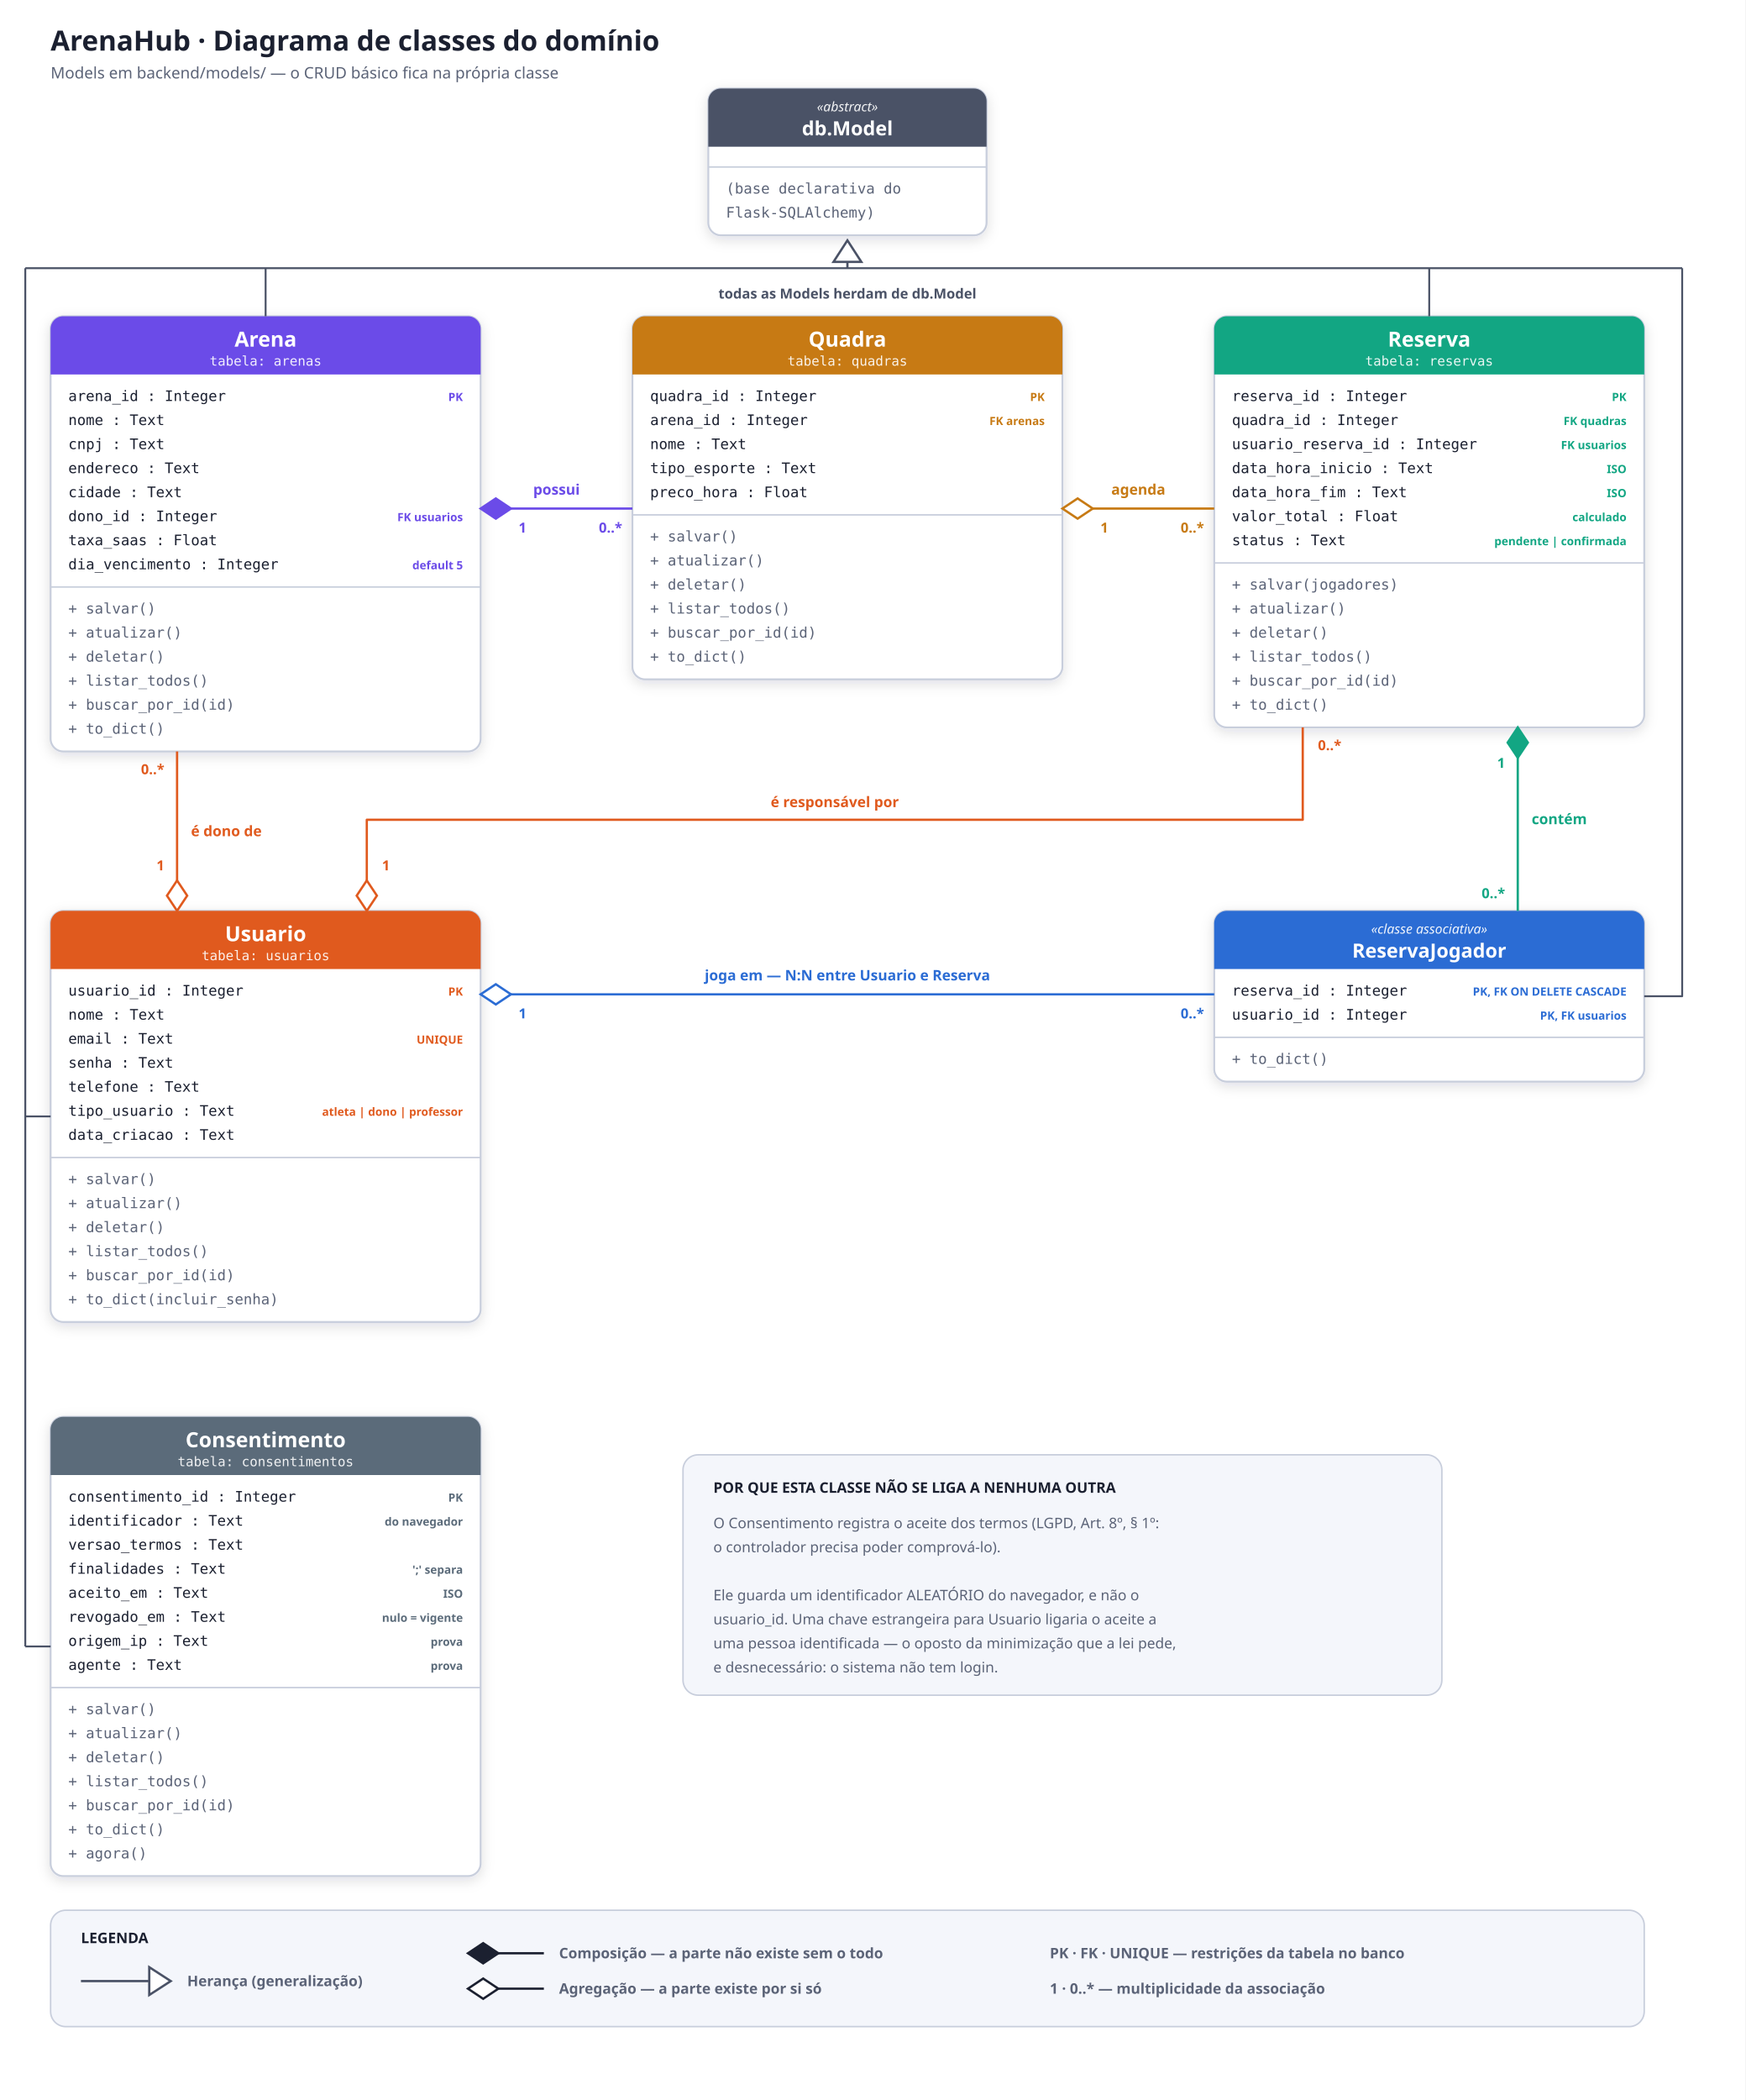
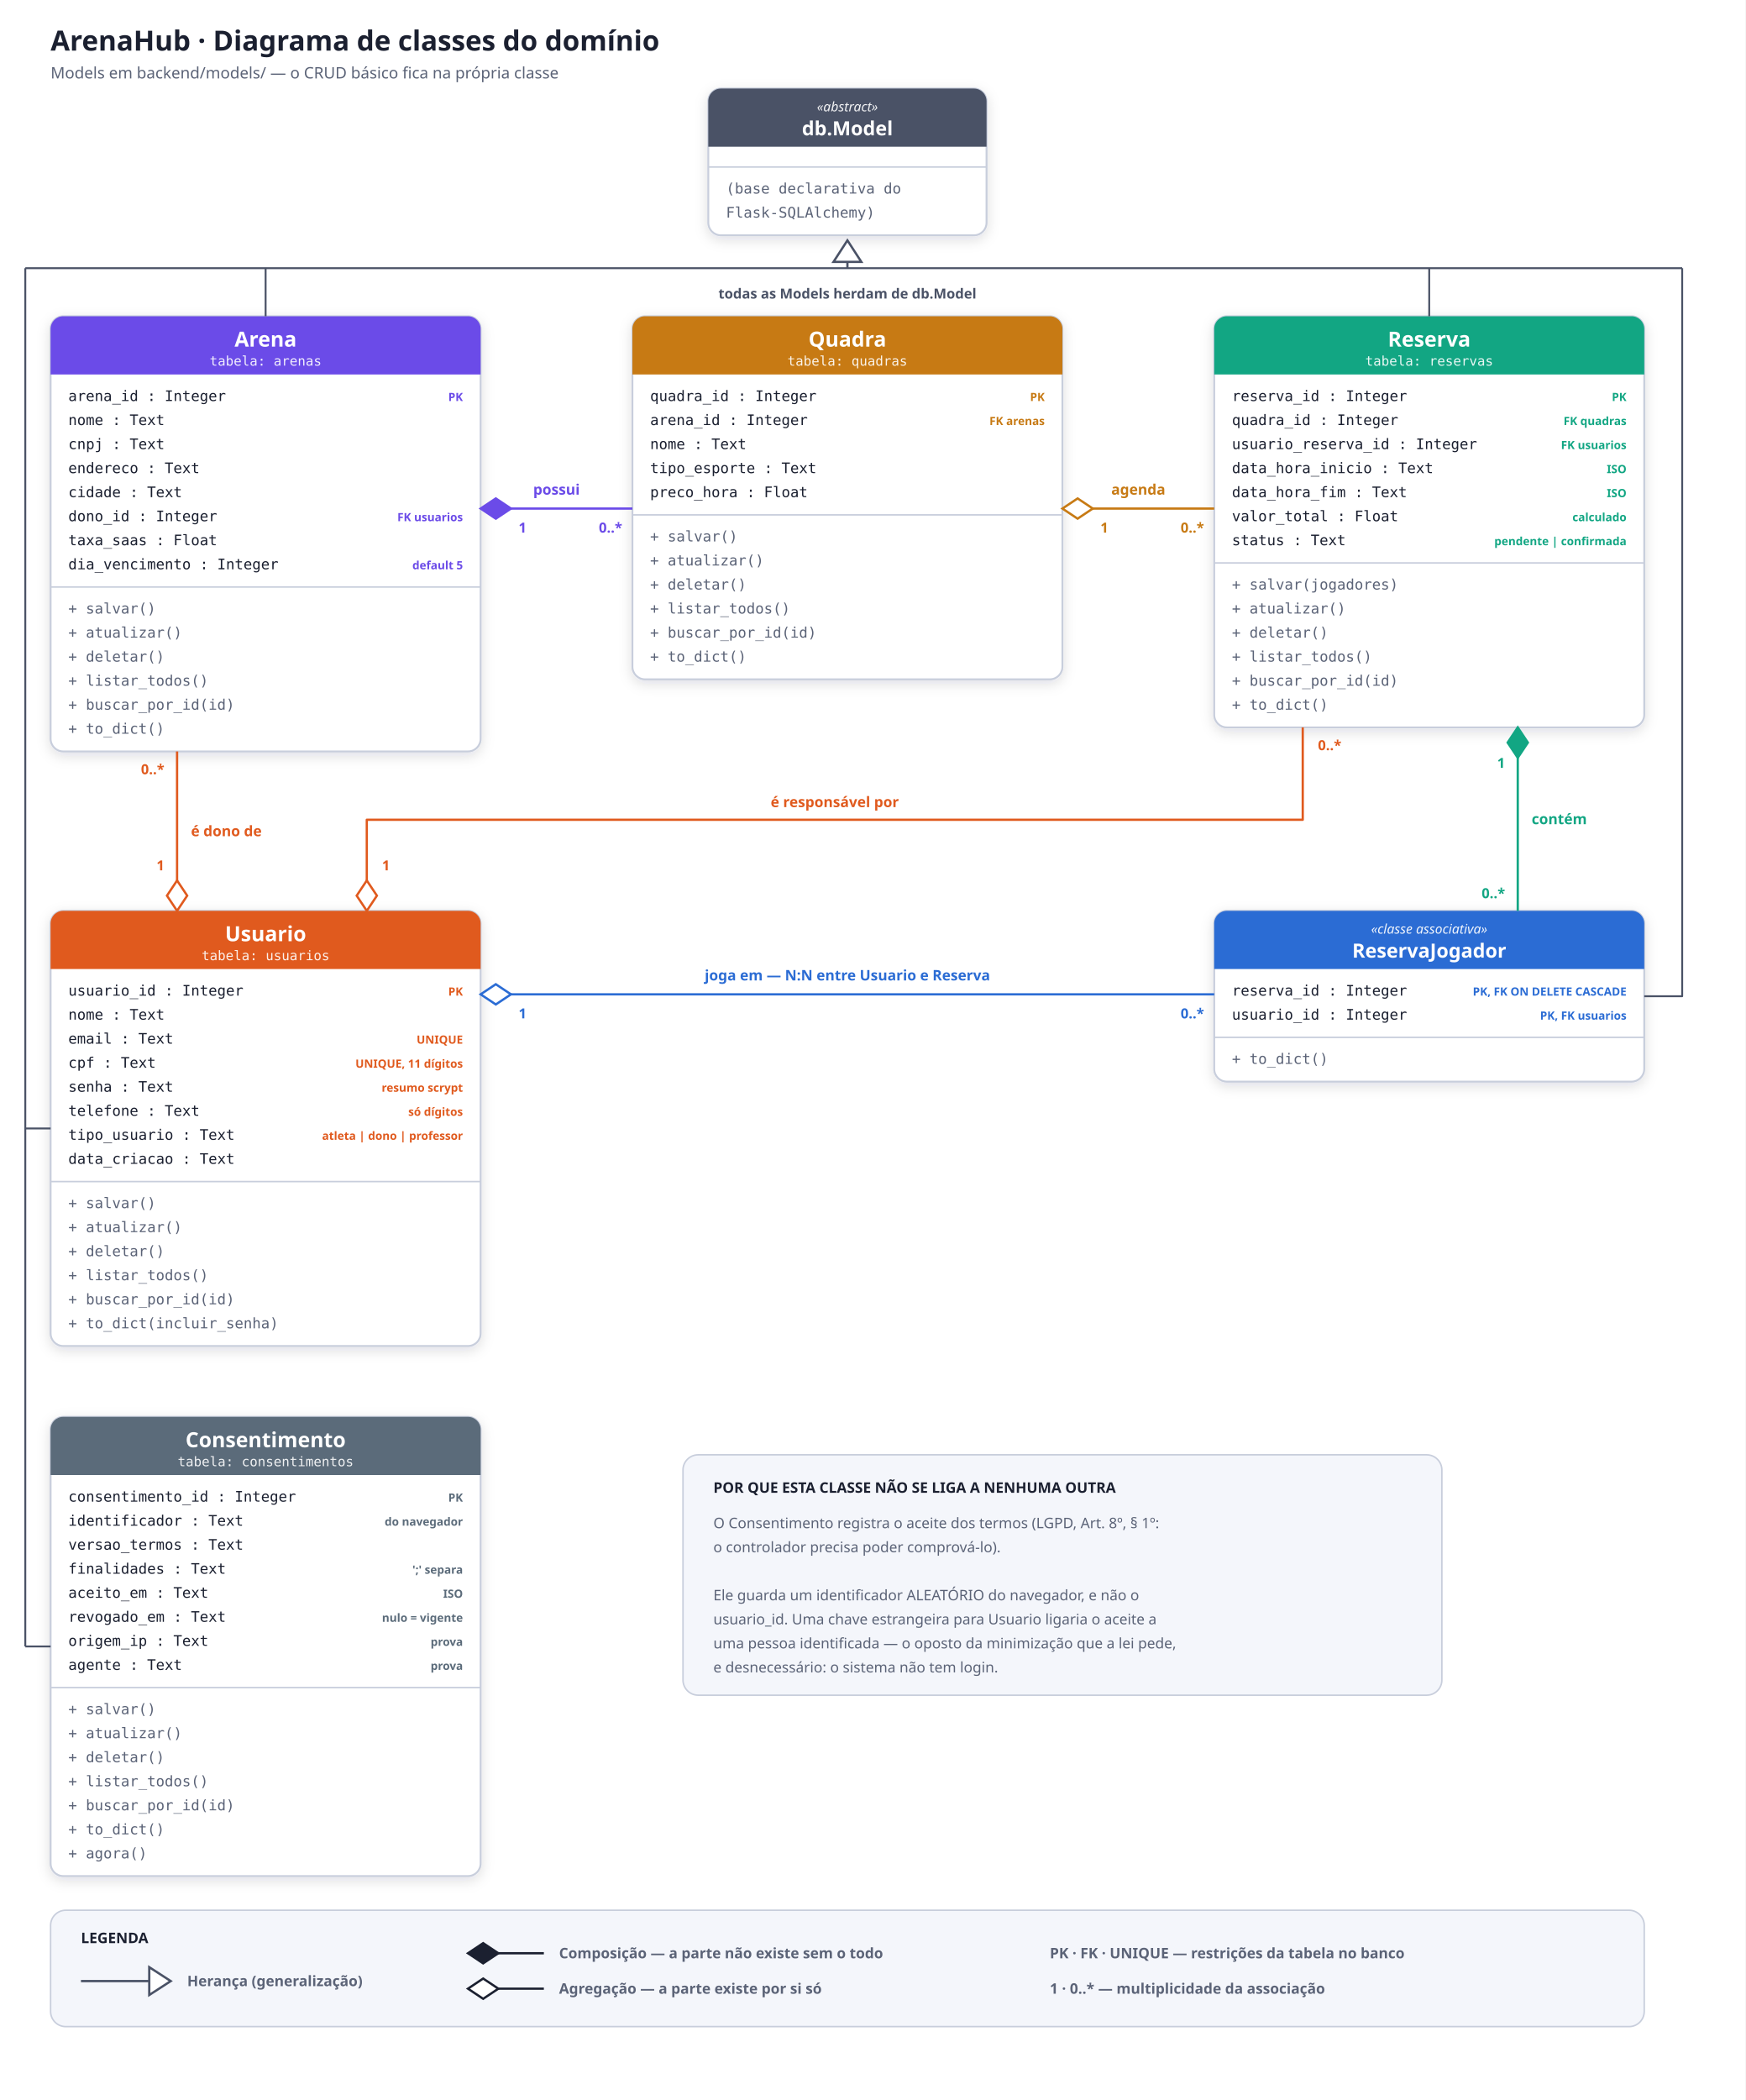
<svg xmlns="http://www.w3.org/2000/svg" viewBox="0 0 1380 1660" width="1380" height="1660" font-family="Sora, 'Segoe UI', system-ui, sans-serif">
  <defs>
    <filter id="sombra" x="-20%" y="-20%" width="140%" height="140%">
      <feDropShadow dx="0" dy="3" stdDeviation="5" flood-color="#1B2030" flood-opacity="0.13" />
    </filter>
  </defs>
  <rect width="1380" height="1660" fill="#FFFFFF" />
  <text x="40" y="40" font-size="22" font-weight="800" fill="#1B2030">
    ArenaHub · Diagrama de classes do domínio
  </text>
  <text x="40" y="62" font-size="12.5" fill="#5B6377">
    Models em backend/models/ — o CRUD básico fica na própria classe
  </text>
  <g>
    <rect x="560.0" y="70" width="220" height="116" rx="10" fill="#FFFFFF" stroke="#C8CEDC" stroke-width="1.5" filter="url(#sombra)" />
    <path d="M560.0 116 V80 a10 10 0 0 1 10 -10 H770.0 a10 10 0 0 1 10 10 V116 Z" fill="#4A5266" />
    <text x="670.0" y="88" text-anchor="middle" font-family="Sora, 'Segoe UI', system-ui, sans-serif" font-size="10.5" font-style="italic" fill="#FFFFFF" opacity="0.92">«abstract»</text>
    <text x="670.0" y="107" text-anchor="middle" font-family="Sora, 'Segoe UI', system-ui, sans-serif" font-size="15.5" font-weight="700" fill="#FFFFFF">db.Model</text>
    <line x1="560.0" y1="132" x2="780.0" y2="132" stroke="#C8CEDC" stroke-width="1.2" />
    <text x="574.0" y="153" font-family="'JetBrains Mono', 'Consolas', monospace" font-size="11.5" fill="#5B6377">(base declarativa do</text>
    <text x="574.0" y="172" font-family="'JetBrains Mono', 'Consolas', monospace" font-size="11.5" fill="#5B6377"> Flask-SQLAlchemy)</text>
  </g>
  <polygon points="670.0,190 659.0,207 681.0,207" fill="#FFFFFF" stroke="#4A5266" stroke-width="1.8" />
  <path d="M670.0 207 L670.0 212" fill="none" stroke="#4A5266" stroke-width="1.8" stroke-linejoin="round" />
  <g>
    <rect x="40" y="250" width="340" height="344" rx="10" fill="#FFFFFF" stroke="#C8CEDC" stroke-width="1.5" filter="url(#sombra)" />
    <path d="M40 296 V260 a10 10 0 0 1 10 -10 H370 a10 10 0 0 1 10 10 V296 Z" fill="#6B4BE8" />
    <text x="210.0" y="274" text-anchor="middle" font-family="Sora, 'Segoe UI', system-ui, sans-serif" font-size="16.5" font-weight="700" fill="#FFFFFF">Arena</text>
    <text x="210.0" y="289" text-anchor="middle" font-family="'JetBrains Mono', 'Consolas', monospace" font-size="10.5" fill="#FFFFFF" opacity="0.9">tabela: arenas</text>
    <text x="54" y="317" font-family="'JetBrains Mono', 'Consolas', monospace" font-size="11.5" fill="#1B2030">arena_id : Integer</text>
    <text x="366" y="317" text-anchor="end" font-family="Sora, 'Segoe UI', system-ui, sans-serif" font-size="9" font-weight="700" fill="#6B4BE8">PK</text>
    <text x="54" y="336" font-family="'JetBrains Mono', 'Consolas', monospace" font-size="11.5" fill="#1B2030">nome : Text</text>
    <text x="54" y="355" font-family="'JetBrains Mono', 'Consolas', monospace" font-size="11.5" fill="#1B2030">cnpj : Text</text>
    <text x="54" y="374" font-family="'JetBrains Mono', 'Consolas', monospace" font-size="11.5" fill="#1B2030">endereco : Text</text>
    <text x="54" y="393" font-family="'JetBrains Mono', 'Consolas', monospace" font-size="11.5" fill="#1B2030">cidade : Text</text>
    <text x="54" y="412" font-family="'JetBrains Mono', 'Consolas', monospace" font-size="11.5" fill="#1B2030">dono_id : Integer</text>
    <text x="366" y="412" text-anchor="end" font-family="Sora, 'Segoe UI', system-ui, sans-serif" font-size="9" font-weight="700" fill="#6B4BE8">FK usuarios</text>
    <text x="54" y="431" font-family="'JetBrains Mono', 'Consolas', monospace" font-size="11.5" fill="#1B2030">taxa_saas : Float</text>
    <text x="54" y="450" font-family="'JetBrains Mono', 'Consolas', monospace" font-size="11.5" fill="#1B2030">dia_vencimento : Integer</text>
    <text x="366" y="450" text-anchor="end" font-family="Sora, 'Segoe UI', system-ui, sans-serif" font-size="9" font-weight="700" fill="#6B4BE8">default 5</text>
    <line x1="40" y1="464" x2="380" y2="464" stroke="#C8CEDC" stroke-width="1.2" />
    <text x="54" y="485" font-family="'JetBrains Mono', 'Consolas', monospace" font-size="11.5" fill="#5B6377">+ salvar()</text>
    <text x="54" y="504" font-family="'JetBrains Mono', 'Consolas', monospace" font-size="11.5" fill="#5B6377">+ atualizar()</text>
    <text x="54" y="523" font-family="'JetBrains Mono', 'Consolas', monospace" font-size="11.5" fill="#5B6377">+ deletar()</text>
    <text x="54" y="542" font-family="'JetBrains Mono', 'Consolas', monospace" font-size="11.5" fill="#5B6377">+ listar_todos()</text>
    <text x="54" y="561" font-family="'JetBrains Mono', 'Consolas', monospace" font-size="11.5" fill="#5B6377">+ buscar_por_id(id)</text>
    <text x="54" y="580" font-family="'JetBrains Mono', 'Consolas', monospace" font-size="11.5" fill="#5B6377">+ to_dict()</text>
  </g>
  <g>
    <rect x="500" y="250" width="340" height="287" rx="10" fill="#FFFFFF" stroke="#C8CEDC" stroke-width="1.5" filter="url(#sombra)" />
    <path d="M500 296 V260 a10 10 0 0 1 10 -10 H830 a10 10 0 0 1 10 10 V296 Z" fill="#C77A14" />
    <text x="670.0" y="274" text-anchor="middle" font-family="Sora, 'Segoe UI', system-ui, sans-serif" font-size="16.5" font-weight="700" fill="#FFFFFF">Quadra</text>
    <text x="670.0" y="289" text-anchor="middle" font-family="'JetBrains Mono', 'Consolas', monospace" font-size="10.5" fill="#FFFFFF" opacity="0.9">tabela: quadras</text>
    <text x="514" y="317" font-family="'JetBrains Mono', 'Consolas', monospace" font-size="11.5" fill="#1B2030">quadra_id : Integer</text>
    <text x="826" y="317" text-anchor="end" font-family="Sora, 'Segoe UI', system-ui, sans-serif" font-size="9" font-weight="700" fill="#C77A14">PK</text>
    <text x="514" y="336" font-family="'JetBrains Mono', 'Consolas', monospace" font-size="11.5" fill="#1B2030">arena_id : Integer</text>
    <text x="826" y="336" text-anchor="end" font-family="Sora, 'Segoe UI', system-ui, sans-serif" font-size="9" font-weight="700" fill="#C77A14">FK arenas</text>
    <text x="514" y="355" font-family="'JetBrains Mono', 'Consolas', monospace" font-size="11.5" fill="#1B2030">nome : Text</text>
    <text x="514" y="374" font-family="'JetBrains Mono', 'Consolas', monospace" font-size="11.5" fill="#1B2030">tipo_esporte : Text</text>
    <text x="514" y="393" font-family="'JetBrains Mono', 'Consolas', monospace" font-size="11.5" fill="#1B2030">preco_hora : Float</text>
    <line x1="500" y1="407" x2="840" y2="407" stroke="#C8CEDC" stroke-width="1.2" />
    <text x="514" y="428" font-family="'JetBrains Mono', 'Consolas', monospace" font-size="11.5" fill="#5B6377">+ salvar()</text>
    <text x="514" y="447" font-family="'JetBrains Mono', 'Consolas', monospace" font-size="11.5" fill="#5B6377">+ atualizar()</text>
    <text x="514" y="466" font-family="'JetBrains Mono', 'Consolas', monospace" font-size="11.5" fill="#5B6377">+ deletar()</text>
    <text x="514" y="485" font-family="'JetBrains Mono', 'Consolas', monospace" font-size="11.5" fill="#5B6377">+ listar_todos()</text>
    <text x="514" y="504" font-family="'JetBrains Mono', 'Consolas', monospace" font-size="11.5" fill="#5B6377">+ buscar_por_id(id)</text>
    <text x="514" y="523" font-family="'JetBrains Mono', 'Consolas', monospace" font-size="11.5" fill="#5B6377">+ to_dict()</text>
  </g>
  <g>
    <rect x="960" y="250" width="340" height="325" rx="10" fill="#FFFFFF" stroke="#C8CEDC" stroke-width="1.5" filter="url(#sombra)" />
    <path d="M960 296 V260 a10 10 0 0 1 10 -10 H1290 a10 10 0 0 1 10 10 V296 Z" fill="#12A683" />
    <text x="1130.0" y="274" text-anchor="middle" font-family="Sora, 'Segoe UI', system-ui, sans-serif" font-size="16.5" font-weight="700" fill="#FFFFFF">Reserva</text>
    <text x="1130.0" y="289" text-anchor="middle" font-family="'JetBrains Mono', 'Consolas', monospace" font-size="10.5" fill="#FFFFFF" opacity="0.9">tabela: reservas</text>
    <text x="974" y="317" font-family="'JetBrains Mono', 'Consolas', monospace" font-size="11.5" fill="#1B2030">reserva_id : Integer</text>
    <text x="1286" y="317" text-anchor="end" font-family="Sora, 'Segoe UI', system-ui, sans-serif" font-size="9" font-weight="700" fill="#12A683">PK</text>
    <text x="974" y="336" font-family="'JetBrains Mono', 'Consolas', monospace" font-size="11.5" fill="#1B2030">quadra_id : Integer</text>
    <text x="1286" y="336" text-anchor="end" font-family="Sora, 'Segoe UI', system-ui, sans-serif" font-size="9" font-weight="700" fill="#12A683">FK quadras</text>
    <text x="974" y="355" font-family="'JetBrains Mono', 'Consolas', monospace" font-size="11.5" fill="#1B2030">usuario_reserva_id : Integer</text>
    <text x="1286" y="355" text-anchor="end" font-family="Sora, 'Segoe UI', system-ui, sans-serif" font-size="9" font-weight="700" fill="#12A683">FK usuarios</text>
    <text x="974" y="374" font-family="'JetBrains Mono', 'Consolas', monospace" font-size="11.5" fill="#1B2030">data_hora_inicio : Text</text>
    <text x="1286" y="374" text-anchor="end" font-family="Sora, 'Segoe UI', system-ui, sans-serif" font-size="9" font-weight="700" fill="#12A683">ISO</text>
    <text x="974" y="393" font-family="'JetBrains Mono', 'Consolas', monospace" font-size="11.5" fill="#1B2030">data_hora_fim : Text</text>
    <text x="1286" y="393" text-anchor="end" font-family="Sora, 'Segoe UI', system-ui, sans-serif" font-size="9" font-weight="700" fill="#12A683">ISO</text>
    <text x="974" y="412" font-family="'JetBrains Mono', 'Consolas', monospace" font-size="11.5" fill="#1B2030">valor_total : Float</text>
    <text x="1286" y="412" text-anchor="end" font-family="Sora, 'Segoe UI', system-ui, sans-serif" font-size="9" font-weight="700" fill="#12A683">calculado</text>
    <text x="974" y="431" font-family="'JetBrains Mono', 'Consolas', monospace" font-size="11.5" fill="#1B2030">status : Text</text>
    <text x="1286" y="431" text-anchor="end" font-family="Sora, 'Segoe UI', system-ui, sans-serif" font-size="9" font-weight="700" fill="#12A683">pendente | confirmada</text>
    <line x1="960" y1="445" x2="1300" y2="445" stroke="#C8CEDC" stroke-width="1.2" />
    <text x="974" y="466" font-family="'JetBrains Mono', 'Consolas', monospace" font-size="11.5" fill="#5B6377">+ salvar(jogadores)</text>
    <text x="974" y="485" font-family="'JetBrains Mono', 'Consolas', monospace" font-size="11.5" fill="#5B6377">+ atualizar()</text>
    <text x="974" y="504" font-family="'JetBrains Mono', 'Consolas', monospace" font-size="11.5" fill="#5B6377">+ deletar()</text>
    <text x="974" y="523" font-family="'JetBrains Mono', 'Consolas', monospace" font-size="11.5" fill="#5B6377">+ listar_todos()</text>
    <text x="974" y="542" font-family="'JetBrains Mono', 'Consolas', monospace" font-size="11.5" fill="#5B6377">+ buscar_por_id(id)</text>
    <text x="974" y="561" font-family="'JetBrains Mono', 'Consolas', monospace" font-size="11.5" fill="#5B6377">+ to_dict()</text>
  </g>
  <g>
-     <rect x="40" y="720" width="340" height="325" rx="10" fill="#FFFFFF" stroke="#C8CEDC" stroke-width="1.5" filter="url(#sombra)" />
+     <rect x="40" y="720" width="340" height="344" rx="10" fill="#FFFFFF" stroke="#C8CEDC" stroke-width="1.5" filter="url(#sombra)" />
    <path d="M40 766 V730 a10 10 0 0 1 10 -10 H370 a10 10 0 0 1 10 10 V766 Z" fill="#E05A1E" />
    <text x="210.0" y="744" text-anchor="middle" font-family="Sora, 'Segoe UI', system-ui, sans-serif" font-size="16.5" font-weight="700" fill="#FFFFFF">Usuario</text>
    <text x="210.0" y="759" text-anchor="middle" font-family="'JetBrains Mono', 'Consolas', monospace" font-size="10.5" fill="#FFFFFF" opacity="0.9">tabela: usuarios</text>
    <text x="54" y="787" font-family="'JetBrains Mono', 'Consolas', monospace" font-size="11.5" fill="#1B2030">usuario_id : Integer</text>
    <text x="366" y="787" text-anchor="end" font-family="Sora, 'Segoe UI', system-ui, sans-serif" font-size="9" font-weight="700" fill="#E05A1E">PK</text>
    <text x="54" y="806" font-family="'JetBrains Mono', 'Consolas', monospace" font-size="11.5" fill="#1B2030">nome : Text</text>
    <text x="54" y="825" font-family="'JetBrains Mono', 'Consolas', monospace" font-size="11.5" fill="#1B2030">email : Text</text>
    <text x="366" y="825" text-anchor="end" font-family="Sora, 'Segoe UI', system-ui, sans-serif" font-size="9" font-weight="700" fill="#E05A1E">UNIQUE</text>
-     <text x="54" y="844" font-family="'JetBrains Mono', 'Consolas', monospace" font-size="11.5" fill="#1B2030">senha : Text</text>
-     <text x="54" y="863" font-family="'JetBrains Mono', 'Consolas', monospace" font-size="11.5" fill="#1B2030">telefone : Text</text>
-     <text x="54" y="882" font-family="'JetBrains Mono', 'Consolas', monospace" font-size="11.5" fill="#1B2030">tipo_usuario : Text</text>
-     <text x="366" y="882" text-anchor="end" font-family="Sora, 'Segoe UI', system-ui, sans-serif" font-size="9" font-weight="700" fill="#E05A1E">atleta | dono | professor</text>
-     <text x="54" y="901" font-family="'JetBrains Mono', 'Consolas', monospace" font-size="11.5" fill="#1B2030">data_criacao : Text</text>
-     <line x1="40" y1="915" x2="380" y2="915" stroke="#C8CEDC" stroke-width="1.2" />
-     <text x="54" y="936" font-family="'JetBrains Mono', 'Consolas', monospace" font-size="11.5" fill="#5B6377">+ salvar()</text>
-     <text x="54" y="955" font-family="'JetBrains Mono', 'Consolas', monospace" font-size="11.5" fill="#5B6377">+ atualizar()</text>
-     <text x="54" y="974" font-family="'JetBrains Mono', 'Consolas', monospace" font-size="11.5" fill="#5B6377">+ deletar()</text>
-     <text x="54" y="993" font-family="'JetBrains Mono', 'Consolas', monospace" font-size="11.5" fill="#5B6377">+ listar_todos()</text>
-     <text x="54" y="1012" font-family="'JetBrains Mono', 'Consolas', monospace" font-size="11.5" fill="#5B6377">+ buscar_por_id(id)</text>
-     <text x="54" y="1031" font-family="'JetBrains Mono', 'Consolas', monospace" font-size="11.5" fill="#5B6377">+ to_dict(incluir_senha)</text>
+     <text x="54" y="844" font-family="'JetBrains Mono', 'Consolas', monospace" font-size="11.5" fill="#1B2030">cpf : Text</text>
+     <text x="366" y="844" text-anchor="end" font-family="Sora, 'Segoe UI', system-ui, sans-serif" font-size="9" font-weight="700" fill="#E05A1E">UNIQUE, 11 dígitos</text>
+     <text x="54" y="863" font-family="'JetBrains Mono', 'Consolas', monospace" font-size="11.5" fill="#1B2030">senha : Text</text>
+     <text x="366" y="863" text-anchor="end" font-family="Sora, 'Segoe UI', system-ui, sans-serif" font-size="9" font-weight="700" fill="#E05A1E">resumo scrypt</text>
+     <text x="54" y="882" font-family="'JetBrains Mono', 'Consolas', monospace" font-size="11.5" fill="#1B2030">telefone : Text</text>
+     <text x="366" y="882" text-anchor="end" font-family="Sora, 'Segoe UI', system-ui, sans-serif" font-size="9" font-weight="700" fill="#E05A1E">só dígitos</text>
+     <text x="54" y="901" font-family="'JetBrains Mono', 'Consolas', monospace" font-size="11.5" fill="#1B2030">tipo_usuario : Text</text>
+     <text x="366" y="901" text-anchor="end" font-family="Sora, 'Segoe UI', system-ui, sans-serif" font-size="9" font-weight="700" fill="#E05A1E">atleta | dono | professor</text>
+     <text x="54" y="920" font-family="'JetBrains Mono', 'Consolas', monospace" font-size="11.5" fill="#1B2030">data_criacao : Text</text>
+     <line x1="40" y1="934" x2="380" y2="934" stroke="#C8CEDC" stroke-width="1.2" />
+     <text x="54" y="955" font-family="'JetBrains Mono', 'Consolas', monospace" font-size="11.5" fill="#5B6377">+ salvar()</text>
+     <text x="54" y="974" font-family="'JetBrains Mono', 'Consolas', monospace" font-size="11.5" fill="#5B6377">+ atualizar()</text>
+     <text x="54" y="993" font-family="'JetBrains Mono', 'Consolas', monospace" font-size="11.5" fill="#5B6377">+ deletar()</text>
+     <text x="54" y="1012" font-family="'JetBrains Mono', 'Consolas', monospace" font-size="11.5" fill="#5B6377">+ listar_todos()</text>
+     <text x="54" y="1031" font-family="'JetBrains Mono', 'Consolas', monospace" font-size="11.5" fill="#5B6377">+ buscar_por_id(id)</text>
+     <text x="54" y="1050" font-family="'JetBrains Mono', 'Consolas', monospace" font-size="11.5" fill="#5B6377">+ to_dict(incluir_senha)</text>
  </g>
  <g>
    <rect x="960" y="720" width="340" height="135" rx="10" fill="#FFFFFF" stroke="#C8CEDC" stroke-width="1.5" filter="url(#sombra)" />
    <path d="M960 766 V730 a10 10 0 0 1 10 -10 H1290 a10 10 0 0 1 10 10 V766 Z" fill="#2B6CD4" />
    <text x="1130.0" y="738" text-anchor="middle" font-family="Sora, 'Segoe UI', system-ui, sans-serif" font-size="10.5" font-style="italic" fill="#FFFFFF" opacity="0.92">«classe associativa»</text>
    <text x="1130.0" y="757" text-anchor="middle" font-family="Sora, 'Segoe UI', system-ui, sans-serif" font-size="15.5" font-weight="700" fill="#FFFFFF">ReservaJogador</text>
    <text x="974" y="787" font-family="'JetBrains Mono', 'Consolas', monospace" font-size="11.5" fill="#1B2030">reserva_id : Integer</text>
    <text x="1286" y="787" text-anchor="end" font-family="Sora, 'Segoe UI', system-ui, sans-serif" font-size="9" font-weight="700" fill="#2B6CD4">PK, FK ON DELETE CASCADE</text>
    <text x="974" y="806" font-family="'JetBrains Mono', 'Consolas', monospace" font-size="11.5" fill="#1B2030">usuario_id : Integer</text>
    <text x="1286" y="806" text-anchor="end" font-family="Sora, 'Segoe UI', system-ui, sans-serif" font-size="9" font-weight="700" fill="#2B6CD4">PK, FK usuarios</text>
    <line x1="960" y1="820" x2="1300" y2="820" stroke="#C8CEDC" stroke-width="1.2" />
    <text x="974" y="841" font-family="'JetBrains Mono', 'Consolas', monospace" font-size="11.5" fill="#5B6377">+ to_dict()</text>
  </g>
  <g>
    <rect x="40" y="1120" width="340" height="363" rx="10" fill="#FFFFFF" stroke="#C8CEDC" stroke-width="1.5" filter="url(#sombra)" />
    <path d="M40 1166 V1130 a10 10 0 0 1 10 -10 H370 a10 10 0 0 1 10 10 V1166 Z" fill="#5B6B7A" />
    <text x="210.0" y="1144" text-anchor="middle" font-family="Sora, 'Segoe UI', system-ui, sans-serif" font-size="16.5" font-weight="700" fill="#FFFFFF">Consentimento</text>
    <text x="210.0" y="1159" text-anchor="middle" font-family="'JetBrains Mono', 'Consolas', monospace" font-size="10.5" fill="#FFFFFF" opacity="0.9">tabela: consentimentos</text>
    <text x="54" y="1187" font-family="'JetBrains Mono', 'Consolas', monospace" font-size="11.5" fill="#1B2030">consentimento_id : Integer</text>
    <text x="366" y="1187" text-anchor="end" font-family="Sora, 'Segoe UI', system-ui, sans-serif" font-size="9" font-weight="700" fill="#5B6B7A">PK</text>
    <text x="54" y="1206" font-family="'JetBrains Mono', 'Consolas', monospace" font-size="11.5" fill="#1B2030">identificador : Text</text>
    <text x="366" y="1206" text-anchor="end" font-family="Sora, 'Segoe UI', system-ui, sans-serif" font-size="9" font-weight="700" fill="#5B6B7A">do navegador</text>
    <text x="54" y="1225" font-family="'JetBrains Mono', 'Consolas', monospace" font-size="11.5" fill="#1B2030">versao_termos : Text</text>
    <text x="54" y="1244" font-family="'JetBrains Mono', 'Consolas', monospace" font-size="11.5" fill="#1B2030">finalidades : Text</text>
    <text x="366" y="1244" text-anchor="end" font-family="Sora, 'Segoe UI', system-ui, sans-serif" font-size="9" font-weight="700" fill="#5B6B7A">';' separa</text>
    <text x="54" y="1263" font-family="'JetBrains Mono', 'Consolas', monospace" font-size="11.5" fill="#1B2030">aceito_em : Text</text>
    <text x="366" y="1263" text-anchor="end" font-family="Sora, 'Segoe UI', system-ui, sans-serif" font-size="9" font-weight="700" fill="#5B6B7A">ISO</text>
    <text x="54" y="1282" font-family="'JetBrains Mono', 'Consolas', monospace" font-size="11.5" fill="#1B2030">revogado_em : Text</text>
    <text x="366" y="1282" text-anchor="end" font-family="Sora, 'Segoe UI', system-ui, sans-serif" font-size="9" font-weight="700" fill="#5B6B7A">nulo = vigente</text>
    <text x="54" y="1301" font-family="'JetBrains Mono', 'Consolas', monospace" font-size="11.5" fill="#1B2030">origem_ip : Text</text>
    <text x="366" y="1301" text-anchor="end" font-family="Sora, 'Segoe UI', system-ui, sans-serif" font-size="9" font-weight="700" fill="#5B6B7A">prova</text>
    <text x="54" y="1320" font-family="'JetBrains Mono', 'Consolas', monospace" font-size="11.5" fill="#1B2030">agente : Text</text>
    <text x="366" y="1320" text-anchor="end" font-family="Sora, 'Segoe UI', system-ui, sans-serif" font-size="9" font-weight="700" fill="#5B6B7A">prova</text>
    <line x1="40" y1="1334" x2="380" y2="1334" stroke="#C8CEDC" stroke-width="1.2" />
    <text x="54" y="1355" font-family="'JetBrains Mono', 'Consolas', monospace" font-size="11.5" fill="#5B6377">+ salvar()</text>
    <text x="54" y="1374" font-family="'JetBrains Mono', 'Consolas', monospace" font-size="11.5" fill="#5B6377">+ atualizar()</text>
    <text x="54" y="1393" font-family="'JetBrains Mono', 'Consolas', monospace" font-size="11.5" fill="#5B6377">+ deletar()</text>
    <text x="54" y="1412" font-family="'JetBrains Mono', 'Consolas', monospace" font-size="11.5" fill="#5B6377">+ listar_todos()</text>
    <text x="54" y="1431" font-family="'JetBrains Mono', 'Consolas', monospace" font-size="11.5" fill="#5B6377">+ buscar_por_id(id)</text>
    <text x="54" y="1450" font-family="'JetBrains Mono', 'Consolas', monospace" font-size="11.5" fill="#5B6377">+ to_dict()</text>
    <text x="54" y="1469" font-family="'JetBrains Mono', 'Consolas', monospace" font-size="11.5" fill="#5B6377">+ agora()</text>
  </g>
  <path d="M20 212 L1330 212" fill="none" stroke="#4A5266" stroke-width="1.5" stroke-linejoin="round" />
  <path d="M210.0 212 L210.0 250" fill="none" stroke="#4A5266" stroke-width="1.5" stroke-linejoin="round" />
  <path d="M1130.0 212 L1130.0 250" fill="none" stroke="#4A5266" stroke-width="1.5" stroke-linejoin="round" />
  <path d="M20 212 L20 1301.5" fill="none" stroke="#4A5266" stroke-width="1.5" stroke-linejoin="round" />
-   <path d="M20 882.5 L40 882.5" fill="none" stroke="#4A5266" stroke-width="1.5" stroke-linejoin="round" />
+   <path d="M20 892.0 L40 892.0" fill="none" stroke="#4A5266" stroke-width="1.5" stroke-linejoin="round" />
  <path d="M20 1301.5 L40 1301.5" fill="none" stroke="#4A5266" stroke-width="1.5" stroke-linejoin="round" />
  <path d="M1330 212 L1330 787.5 L1300 787.5" fill="none" stroke="#4A5266" stroke-width="1.5" stroke-linejoin="round" />
  <text x="670.0" y="236" text-anchor="middle" font-family="Sora, 'Segoe UI', system-ui, sans-serif" font-size="11" font-weight="700" fill="#4A5266">todas as Models herdam de db.Model</text>
  <path d="M380 402 L500 402" fill="none" stroke="#6B4BE8" stroke-width="1.8" stroke-linejoin="round" />
  <polygon points="380,402 392,394 404,402 392,410" fill="#6B4BE8" stroke="#6B4BE8" stroke-width="1.8" />
  <text x="440.0" y="391" text-anchor="middle" font-family="Sora, 'Segoe UI', system-ui, sans-serif" font-size="11.5" font-weight="700" fill="#6B4BE8">possui</text>
  <text x="410" y="421" text-anchor="start" font-family="Sora, 'Segoe UI', system-ui, sans-serif" font-size="11" font-weight="600" fill="#6B4BE8">1</text>
  <text x="492" y="421" text-anchor="end" font-family="Sora, 'Segoe UI', system-ui, sans-serif" font-size="11" font-weight="600" fill="#6B4BE8">0..*</text>
  <path d="M840 402 L960 402" fill="none" stroke="#C77A14" stroke-width="1.8" stroke-linejoin="round" />
  <polygon points="840,402 852,394 864,402 852,410" fill="#FFFFFF" stroke="#C77A14" stroke-width="1.8" />
  <text x="900.0" y="391" text-anchor="middle" font-family="Sora, 'Segoe UI', system-ui, sans-serif" font-size="11.5" font-weight="700" fill="#C77A14">agenda</text>
  <text x="870" y="421" text-anchor="start" font-family="Sora, 'Segoe UI', system-ui, sans-serif" font-size="11" font-weight="600" fill="#C77A14">1</text>
  <text x="952" y="421" text-anchor="end" font-family="Sora, 'Segoe UI', system-ui, sans-serif" font-size="11" font-weight="600" fill="#C77A14">0..*</text>
  <path d="M140 720 L140 594" fill="none" stroke="#E05A1E" stroke-width="1.8" stroke-linejoin="round" />
  <polygon points="140,720 132,708 140,696 148,708" fill="#FFFFFF" stroke="#E05A1E" stroke-width="1.8" />
  <text x="151" y="661.0" text-anchor="start" font-family="Sora, 'Segoe UI', system-ui, sans-serif" font-size="11.5" font-weight="700" fill="#E05A1E">é dono de</text>
  <text x="130" y="688" text-anchor="end" font-family="Sora, 'Segoe UI', system-ui, sans-serif" font-size="11" font-weight="600" fill="#E05A1E">1</text>
  <text x="130" y="612" text-anchor="end" font-family="Sora, 'Segoe UI', system-ui, sans-serif" font-size="11" font-weight="600" fill="#E05A1E">0..*</text>
  <path d="M1200 575 L1200 720" fill="none" stroke="#12A683" stroke-width="1.8" stroke-linejoin="round" />
  <polygon points="1200,575 1192,587 1200,599 1208,587" fill="#12A683" stroke="#12A683" stroke-width="1.8" />
  <text x="1211" y="651.5" text-anchor="start" font-family="Sora, 'Segoe UI', system-ui, sans-serif" font-size="11.5" font-weight="700" fill="#12A683">contém</text>
  <text x="1190" y="607" text-anchor="end" font-family="Sora, 'Segoe UI', system-ui, sans-serif" font-size="11" font-weight="600" fill="#12A683">1</text>
  <text x="1190" y="710" text-anchor="end" font-family="Sora, 'Segoe UI', system-ui, sans-serif" font-size="11" font-weight="600" fill="#12A683">0..*</text>
  <path d="M380 786 L960 786" fill="none" stroke="#2B6CD4" stroke-width="1.8" stroke-linejoin="round" />
  <polygon points="380,786 392,778 404,786 392,794" fill="#FFFFFF" stroke="#2B6CD4" stroke-width="1.8" />
  <text x="670.0" y="775" text-anchor="middle" font-family="Sora, 'Segoe UI', system-ui, sans-serif" font-size="11.5" font-weight="700" fill="#2B6CD4">joga em   —   N:N entre Usuario e Reserva</text>
  <text x="410" y="805" text-anchor="start" font-family="Sora, 'Segoe UI', system-ui, sans-serif" font-size="11" font-weight="600" fill="#2B6CD4">1</text>
  <text x="952" y="805" text-anchor="end" font-family="Sora, 'Segoe UI', system-ui, sans-serif" font-size="11" font-weight="600" fill="#2B6CD4">0..*</text>
  <path d="M290 720 L290 648 L1030 648 L1030 575" fill="none" stroke="#E05A1E" stroke-width="1.8" stroke-linejoin="round" />
  <polygon points="290,720 282,708 290,696 298,708" fill="#FFFFFF" stroke="#E05A1E" stroke-width="1.8" />
  <text x="660.0" y="638" text-anchor="middle" font-family="Sora, 'Segoe UI', system-ui, sans-serif" font-size="11.5" font-weight="700" fill="#E05A1E">é responsável por</text>
  <text x="302" y="688" text-anchor="start" font-family="Sora, 'Segoe UI', system-ui, sans-serif" font-size="11" font-weight="600" fill="#E05A1E">1</text>
  <text x="1042" y="593" text-anchor="start" font-family="Sora, 'Segoe UI', system-ui, sans-serif" font-size="11" font-weight="600" fill="#E05A1E">0..*</text>
  <rect x="540" y="1150" width="600" height="190" rx="12" fill="#F4F6FB" stroke="#C8CEDC" stroke-width="1.2" />
  <text x="564" y="1180" text-anchor="start" font-family="Sora, 'Segoe UI', system-ui, sans-serif" font-size="11.5" font-weight="800" fill="#1B2030">POR QUE ESTA CLASSE NÃO SE LIGA A NENHUMA OUTRA</text>
  <text x="564" y="1208" text-anchor="start" font-family="Sora, 'Segoe UI', system-ui, sans-serif" font-size="11.5" font-weight="500" fill="#5B6377">O Consentimento registra o aceite dos termos (LGPD, Art. 8º, § 1º:</text>
  <text x="564" y="1227" text-anchor="start" font-family="Sora, 'Segoe UI', system-ui, sans-serif" font-size="11.5" font-weight="500" fill="#5B6377">o controlador precisa poder comprová-lo).</text>
  <text x="564" y="1265" text-anchor="start" font-family="Sora, 'Segoe UI', system-ui, sans-serif" font-size="11.5" font-weight="500" fill="#5B6377">Ele guarda um identificador ALEATÓRIO do navegador, e não o</text>
  <text x="564" y="1284" text-anchor="start" font-family="Sora, 'Segoe UI', system-ui, sans-serif" font-size="11.5" font-weight="500" fill="#5B6377">usuario_id. Uma chave estrangeira para Usuario ligaria o aceite a</text>
  <text x="564" y="1303" text-anchor="start" font-family="Sora, 'Segoe UI', system-ui, sans-serif" font-size="11.5" font-weight="500" fill="#5B6377">uma pessoa identificada — o oposto da minimização que a lei pede,</text>
  <text x="564" y="1322" text-anchor="start" font-family="Sora, 'Segoe UI', system-ui, sans-serif" font-size="11.5" font-weight="500" fill="#5B6377">e desnecessário: o sistema não tem login.</text>
  <rect x="40" y="1510" width="1260" height="92" rx="12" fill="#F4F6FB" stroke="#C8CEDC" stroke-width="1.2" />
  <text x="64" y="1536" text-anchor="start" font-family="Sora, 'Segoe UI', system-ui, sans-serif" font-size="11.5" font-weight="800" fill="#1B2030">LEGENDA</text>
  <path d="M64 1566 L118 1566" fill="none" stroke="#4A5266" stroke-width="1.8" stroke-linejoin="round" />
  <polygon points="135,1566 118,1555 118,1577" fill="#FFFFFF" stroke="#4A5266" stroke-width="1.8" />
  <text x="148" y="1570" text-anchor="start" font-family="Sora, 'Segoe UI', system-ui, sans-serif" font-size="11.5" font-weight="600" fill="#5B6377">Herança (generalização)</text>
  <path d="M370 1544 L430 1544" fill="none" stroke="#1B2030" stroke-width="1.8" stroke-linejoin="round" />
  <polygon points="370,1544 382,1536 394,1544 382,1552" fill="#1B2030" stroke="#1B2030" stroke-width="1.8" />
  <text x="442" y="1548" text-anchor="start" font-family="Sora, 'Segoe UI', system-ui, sans-serif" font-size="11.5" font-weight="600" fill="#5B6377">Composição — a parte não existe sem o todo</text>
  <path d="M370 1572 L430 1572" fill="none" stroke="#1B2030" stroke-width="1.8" stroke-linejoin="round" />
  <polygon points="370,1572 382,1564 394,1572 382,1580" fill="#FFFFFF" stroke="#1B2030" stroke-width="1.8" />
  <text x="442" y="1576" text-anchor="start" font-family="Sora, 'Segoe UI', system-ui, sans-serif" font-size="11.5" font-weight="600" fill="#5B6377">Agregação — a parte existe por si só</text>
  <text x="830" y="1548" text-anchor="start" font-family="Sora, 'Segoe UI', system-ui, sans-serif" font-size="11.5" font-weight="600" fill="#5B6377">PK · FK · UNIQUE — restrições da tabela no banco</text>
  <text x="830" y="1576" text-anchor="start" font-family="Sora, 'Segoe UI', system-ui, sans-serif" font-size="11.5" font-weight="600" fill="#5B6377">1 · 0..* — multiplicidade da associação</text>
</svg>
